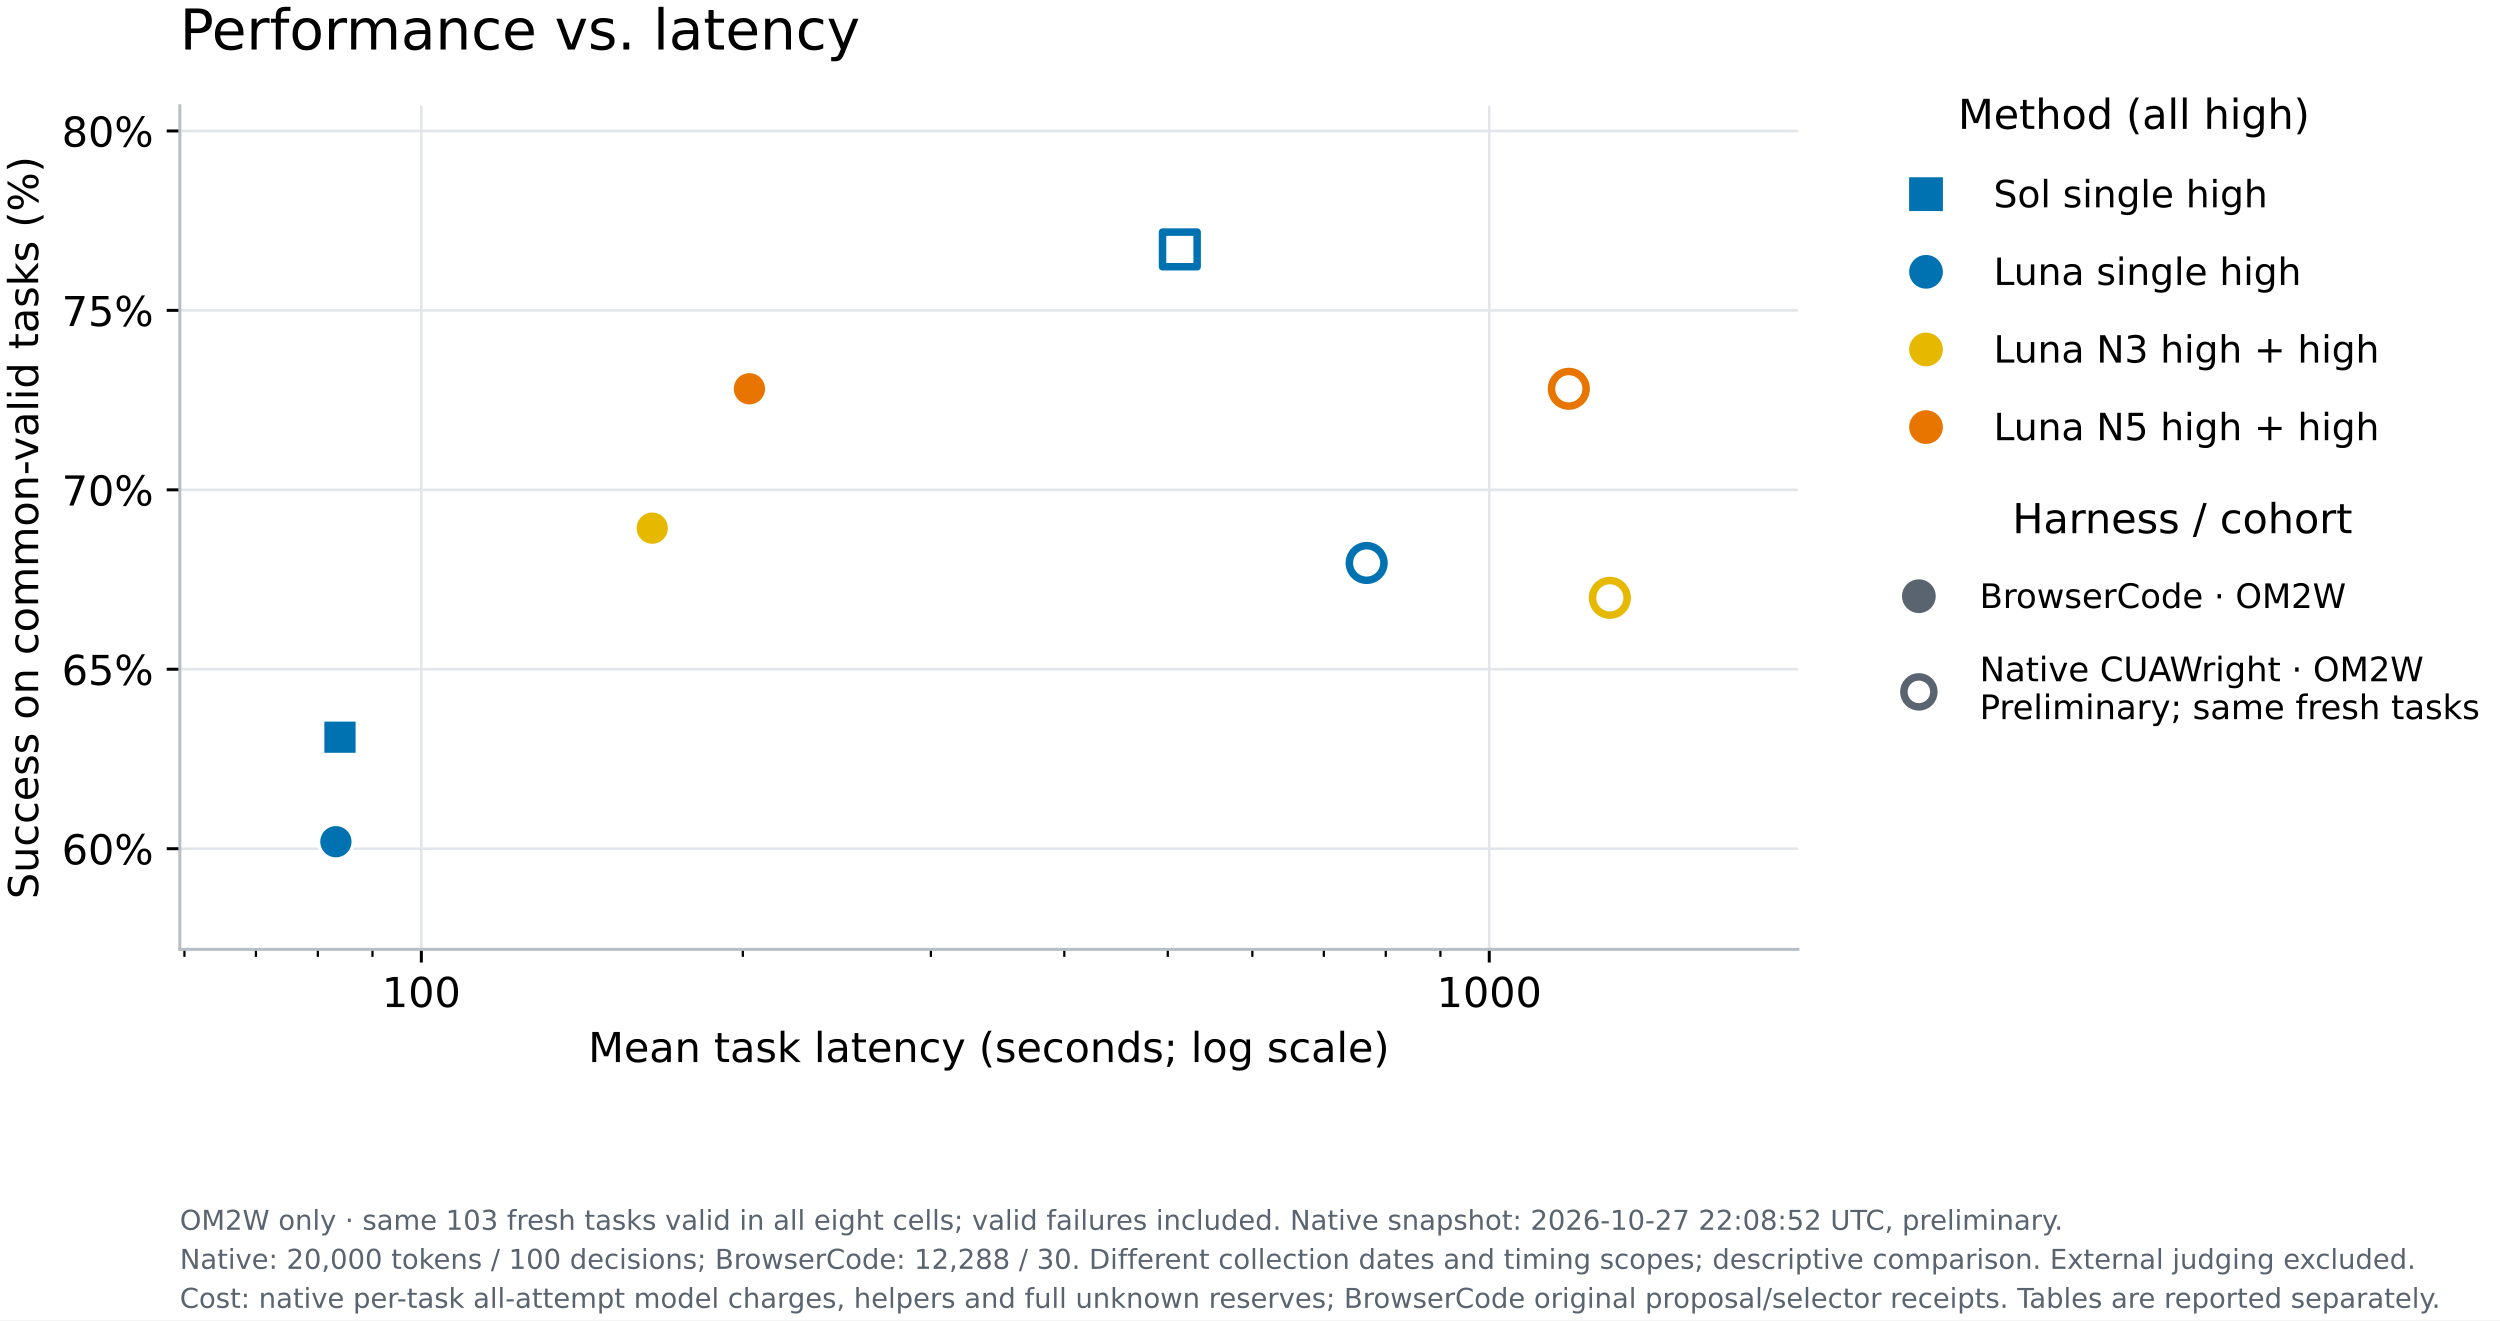
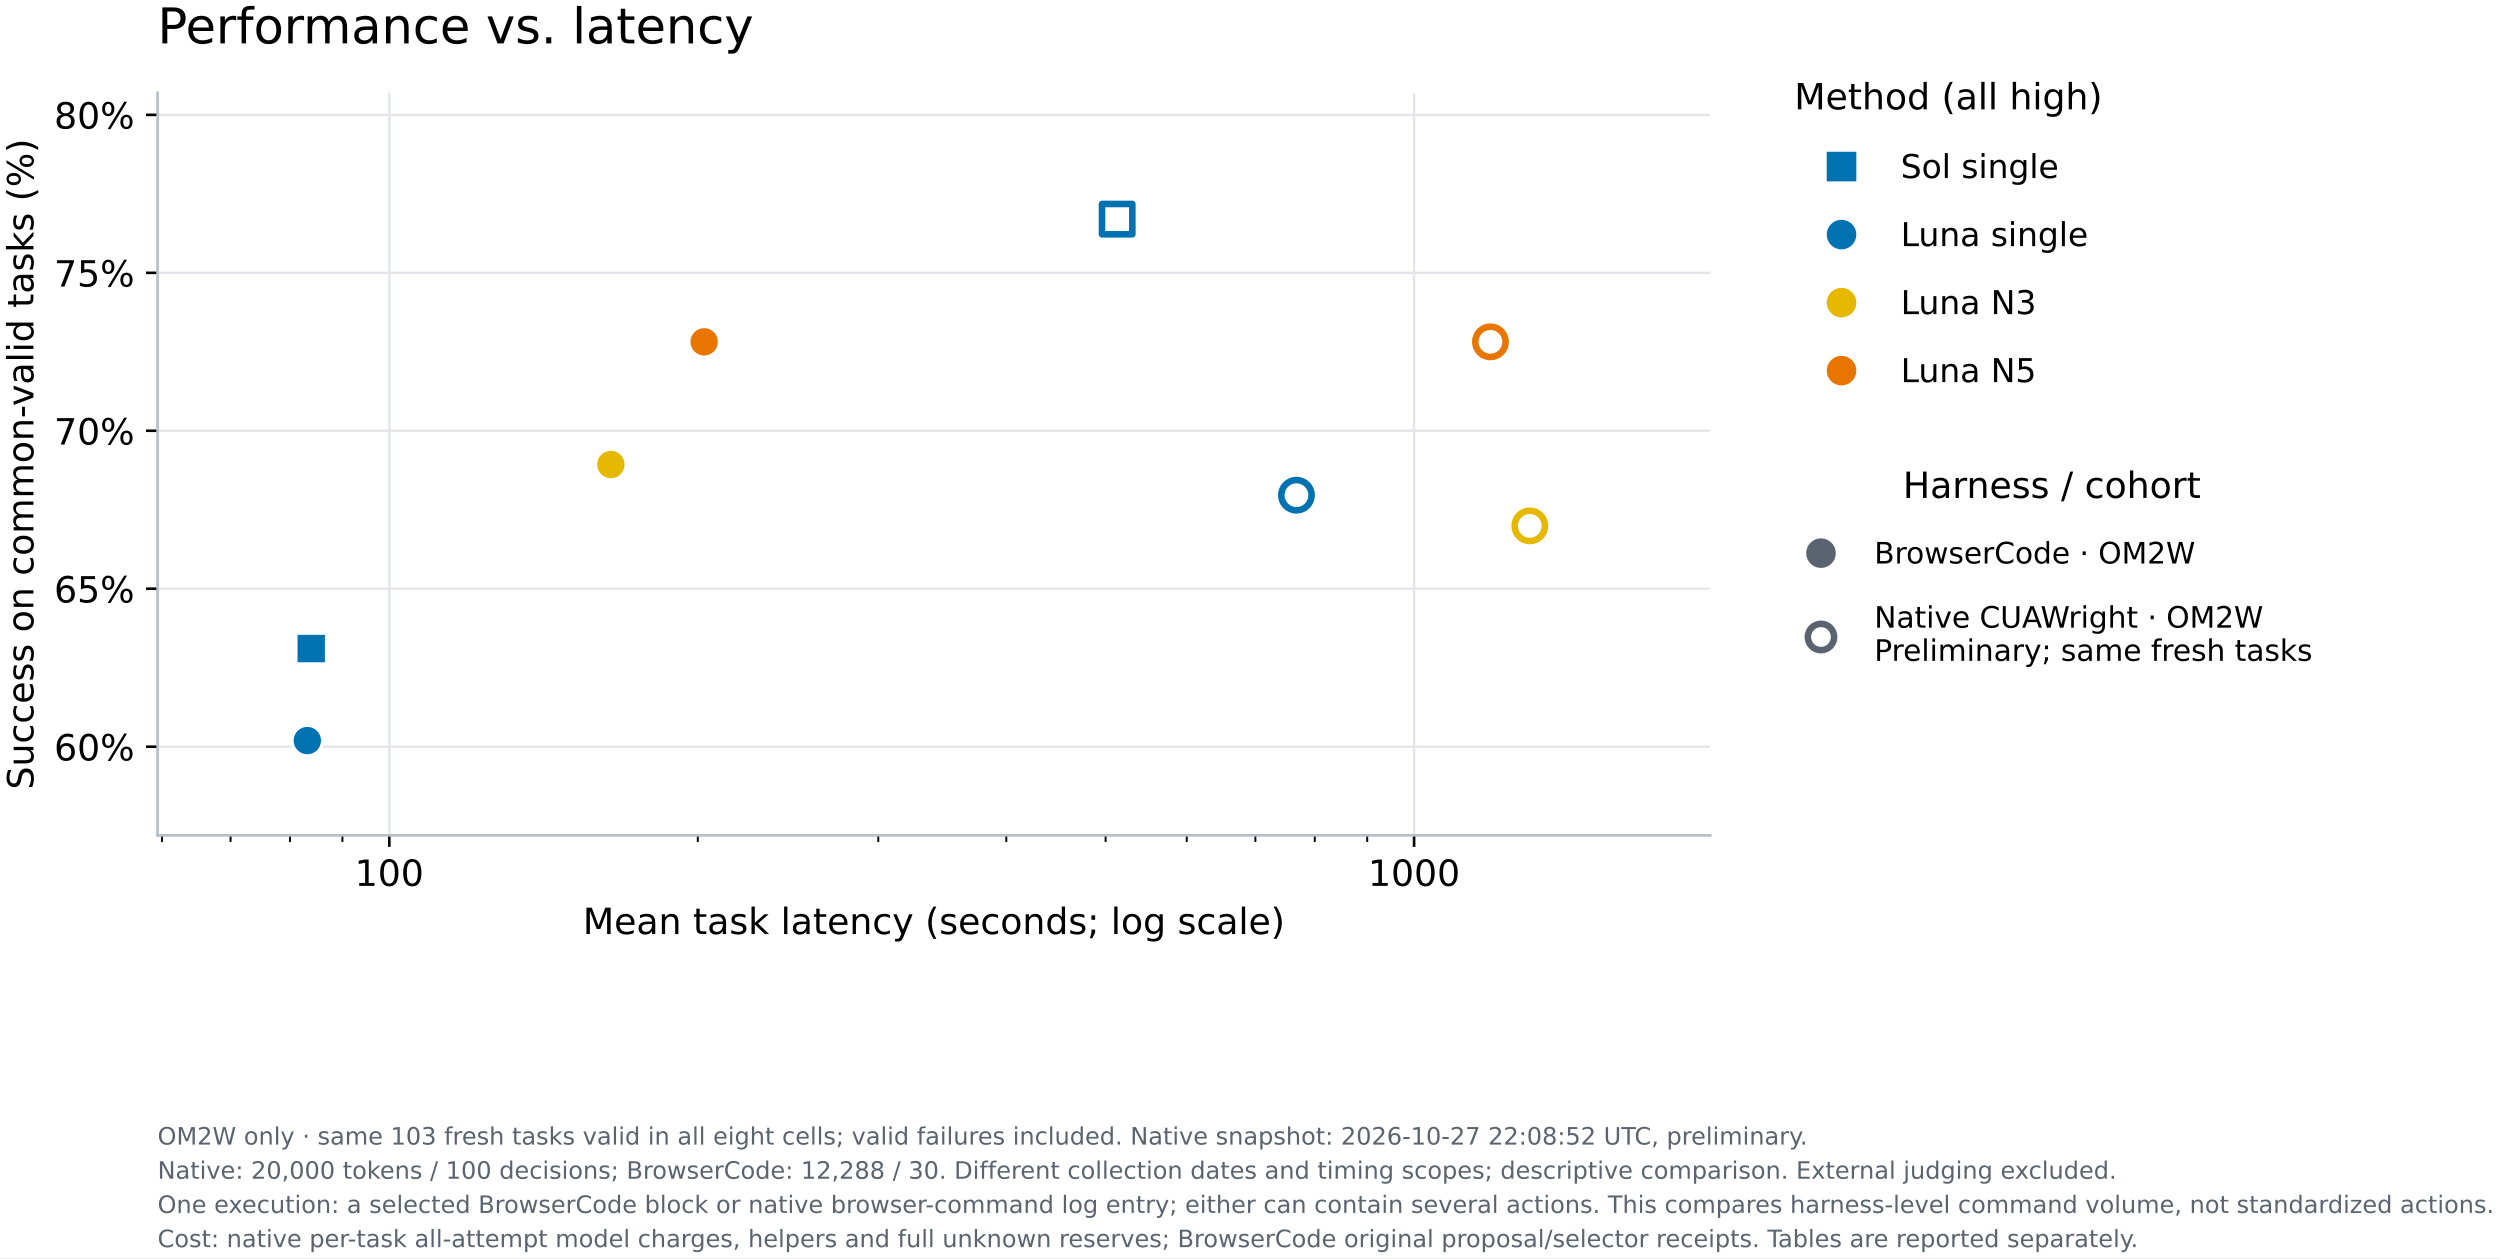
- <svg xmlns="http://www.w3.org/2000/svg" xmlns:xlink="http://www.w3.org/1999/xlink" width="665.801pt" height="351.628pt" viewBox="0 0 665.801 351.628" version="1.1">
+ <svg xmlns="http://www.w3.org/2000/svg" xmlns:xlink="http://www.w3.org/1999/xlink" width="759.912pt" height="382.408pt" viewBox="0 0 759.912 382.408" version="1.1">
  <defs>
    <style type="text/css">*{stroke-linejoin: round; stroke-linecap: butt}</style>
  </defs>
  <g id="figure_1">
    <g id="patch_1">
-       <path d="M 0 351.628 L 665.801 351.628 L 665.801 0 L 0 0 z " style="fill: #ffffff" />
+       <path d="M 0 382.408 L 759.912 382.408 L 759.912 -0 L 0 -0 z " style="fill: #ffffff" />
    </g>
    <g id="axes_1">
      <g id="patch_2">
-         <path d="M 47.895 252.838 L 478.815 252.838 L 478.815 28.198 L 47.895 28.198 z " style="fill: #ffffff" />
+         <path d="M 47.895 253.918 L 519.855 253.918 L 519.855 28.198 L 47.895 28.198 z " style="fill: #ffffff" />
      </g>
      <g id="matplotlib.axis_1">
        <g id="xtick_1">
          <g id="line2d_1">
-             <path d="M 112.213 252.838 L 112.213 28.198 " clip-path="url(#pb0ce93b0a3)" style="fill: none; stroke: #e2e6ea; stroke-width: 0.7; stroke-linecap: square" />
+             <path d="M 118.338 253.918 L 118.338 28.198 " clip-path="url(#p62586a9579)" style="fill: none; stroke: #e2e6ea; stroke-width: 0.7; stroke-linecap: square" />
          </g>
          <g id="line2d_2">
            <defs>
-               <path id="ma85804d4a4" d="M 0 0 L 0 3.5 " style="stroke: #000000; stroke-width: 0.8" />
+               <path id="m56677db99b" d="M 0 0 L 0 3.5 " style="stroke: #000000; stroke-width: 0.8" />
            </defs>
            <g>
-               <use xlink:href="#ma85804d4a4" x="112.213" y="252.838" style="stroke: #000000; stroke-width: 0.8" />
+               <use xlink:href="#m56677db99b" x="118.338" y="253.918" style="stroke: #000000; stroke-width: 0.8" />
            </g>
          </g>
          <g id="text_1">
-             <text style="font-size: 11px; font-family: 'DejaVu Sans'; text-anchor: middle" x="112.213" y="268.196" transform="rotate(-0 112.2129 268.1959)">100</text>
+             <text style="font-size: 11px; font-family: 'DejaVu Sans'; text-anchor: middle" x="118.338" y="269.276" transform="rotate(-0 118.3384 269.2759)">100</text>
          </g>
        </g>
        <g id="xtick_2">
          <g id="line2d_3">
-             <path d="M 396.62 252.838 L 396.62 28.198 " clip-path="url(#pb0ce93b0a3)" style="fill: none; stroke: #e2e6ea; stroke-width: 0.7; stroke-linecap: square" />
+             <path d="M 429.832 253.918 L 429.832 28.198 " clip-path="url(#p62586a9579)" style="fill: none; stroke: #e2e6ea; stroke-width: 0.7; stroke-linecap: square" />
          </g>
          <g id="line2d_4">
            <g>
-               <use xlink:href="#ma85804d4a4" x="396.62" y="252.838" style="stroke: #000000; stroke-width: 0.8" />
+               <use xlink:href="#m56677db99b" x="429.832" y="253.918" style="stroke: #000000; stroke-width: 0.8" />
            </g>
          </g>
          <g id="text_2">
-             <text style="font-size: 11px; font-family: 'DejaVu Sans'; text-anchor: middle" x="396.62" y="268.196" transform="rotate(-0 396.62 268.1959)">1000</text>
+             <text style="font-size: 11px; font-family: 'DejaVu Sans'; text-anchor: middle" x="429.832" y="269.276" transform="rotate(-0 429.8319 269.2759)">1000</text>
          </g>
        </g>
        <g id="xtick_3">
          <g id="line2d_5">
            <defs>
-               <path id="m3ca123a11f" d="M 0 0 L 0 2 " style="stroke: #000000; stroke-width: 0.6" />
+               <path id="m0b329ece5d" d="M 0 0 L 0 2 " style="stroke: #000000; stroke-width: 0.6" />
            </defs>
            <g>
-               <use xlink:href="#m3ca123a11f" x="49.117" y="252.838" style="stroke: #000000; stroke-width: 0.6" />
+               <use xlink:href="#m0b329ece5d" x="49.234" y="253.918" style="stroke: #000000; stroke-width: 0.6" />
            </g>
          </g>
        </g>
        <g id="xtick_4">
          <g id="line2d_6">
            <g>
-               <use xlink:href="#m3ca123a11f" x="68.158" y="252.838" style="stroke: #000000; stroke-width: 0.6" />
+               <use xlink:href="#m0b329ece5d" x="70.087" y="253.918" style="stroke: #000000; stroke-width: 0.6" />
            </g>
          </g>
        </g>
        <g id="xtick_5">
          <g id="line2d_7">
            <g>
-               <use xlink:href="#m3ca123a11f" x="84.651" y="252.838" style="stroke: #000000; stroke-width: 0.6" />
+               <use xlink:href="#m0b329ece5d" x="88.152" y="253.918" style="stroke: #000000; stroke-width: 0.6" />
            </g>
          </g>
        </g>
        <g id="xtick_6">
          <g id="line2d_8">
            <g>
-               <use xlink:href="#m3ca123a11f" x="99.199" y="252.838" style="stroke: #000000; stroke-width: 0.6" />
+               <use xlink:href="#m0b329ece5d" x="104.085" y="253.918" style="stroke: #000000; stroke-width: 0.6" />
            </g>
          </g>
        </g>
        <g id="xtick_7">
          <g id="line2d_9">
            <g>
-               <use xlink:href="#m3ca123a11f" x="197.828" y="252.838" style="stroke: #000000; stroke-width: 0.6" />
+               <use xlink:href="#m0b329ece5d" x="212.107" y="253.918" style="stroke: #000000; stroke-width: 0.6" />
            </g>
          </g>
        </g>
        <g id="xtick_8">
          <g id="line2d_10">
            <g>
-               <use xlink:href="#m3ca123a11f" x="247.91" y="252.838" style="stroke: #000000; stroke-width: 0.6" />
+               <use xlink:href="#m0b329ece5d" x="266.959" y="253.918" style="stroke: #000000; stroke-width: 0.6" />
            </g>
          </g>
        </g>
        <g id="xtick_9">
          <g id="line2d_11">
            <g>
-               <use xlink:href="#m3ca123a11f" x="283.443" y="252.838" style="stroke: #000000; stroke-width: 0.6" />
+               <use xlink:href="#m0b329ece5d" x="305.876" y="253.918" style="stroke: #000000; stroke-width: 0.6" />
            </g>
          </g>
        </g>
        <g id="xtick_10">
          <g id="line2d_12">
            <g>
-               <use xlink:href="#m3ca123a11f" x="311.005" y="252.838" style="stroke: #000000; stroke-width: 0.6" />
+               <use xlink:href="#m0b329ece5d" x="336.063" y="253.918" style="stroke: #000000; stroke-width: 0.6" />
            </g>
          </g>
        </g>
        <g id="xtick_11">
          <g id="line2d_13">
            <g>
-               <use xlink:href="#m3ca123a11f" x="333.525" y="252.838" style="stroke: #000000; stroke-width: 0.6" />
+               <use xlink:href="#m0b329ece5d" x="360.727" y="253.918" style="stroke: #000000; stroke-width: 0.6" />
            </g>
          </g>
        </g>
        <g id="xtick_12">
          <g id="line2d_14">
            <g>
-               <use xlink:href="#m3ca123a11f" x="352.565" y="252.838" style="stroke: #000000; stroke-width: 0.6" />
+               <use xlink:href="#m0b329ece5d" x="381.581" y="253.918" style="stroke: #000000; stroke-width: 0.6" />
            </g>
          </g>
        </g>
        <g id="xtick_13">
          <g id="line2d_15">
            <g>
-               <use xlink:href="#m3ca123a11f" x="369.058" y="252.838" style="stroke: #000000; stroke-width: 0.6" />
+               <use xlink:href="#m0b329ece5d" x="399.645" y="253.918" style="stroke: #000000; stroke-width: 0.6" />
            </g>
          </g>
        </g>
        <g id="xtick_14">
          <g id="line2d_16">
            <g>
-               <use xlink:href="#m3ca123a11f" x="383.606" y="252.838" style="stroke: #000000; stroke-width: 0.6" />
+               <use xlink:href="#m0b329ece5d" x="415.579" y="253.918" style="stroke: #000000; stroke-width: 0.6" />
            </g>
          </g>
        </g>
        <g id="text_3">
-           <text style="font-size: 11px; font-family: 'DejaVu Sans'; text-anchor: middle" x="263.355" y="282.842" transform="rotate(-0 263.3552 282.8419)">Mean task latency (seconds; log scale)</text>
+           <text style="font-size: 11px; font-family: 'DejaVu Sans'; text-anchor: middle" x="283.875" y="283.922" transform="rotate(-0 283.8752 283.9219)">Mean task latency (seconds; log scale)</text>
        </g>
      </g>
      <g id="matplotlib.axis_2">
        <g id="ytick_1">
          <g id="line2d_17">
-             <path d="M 47.895 226.022 L 478.815 226.022 " clip-path="url(#pb0ce93b0a3)" style="fill: none; stroke: #e2e6ea; stroke-width: 0.7; stroke-linecap: square" />
+             <path d="M 47.895 226.973 L 519.855 226.973 " clip-path="url(#p62586a9579)" style="fill: none; stroke: #e2e6ea; stroke-width: 0.7; stroke-linecap: square" />
          </g>
          <g id="line2d_18">
            <defs>
-               <path id="mf1a2ca273d" d="M 0 0 L -3.5 0 " style="stroke: #000000; stroke-width: 0.8" />
+               <path id="m527679c32b" d="M 0 0 L -3.5 0 " style="stroke: #000000; stroke-width: 0.8" />
            </defs>
            <g>
-               <use xlink:href="#mf1a2ca273d" x="47.895" y="226.022" style="stroke: #000000; stroke-width: 0.8" />
+               <use xlink:href="#m527679c32b" x="47.895" y="226.973" style="stroke: #000000; stroke-width: 0.8" />
            </g>
          </g>
          <g id="text_4">
-             <text style="font-size: 11px; font-family: 'DejaVu Sans'; text-anchor: end" x="40.895" y="230.201" transform="rotate(-0 40.89516 230.201)">60%</text>
+             <text style="font-size: 11px; font-family: 'DejaVu Sans'; text-anchor: end" x="40.895" y="231.152" transform="rotate(-0 40.89516 231.1521)">60%</text>
          </g>
        </g>
        <g id="ytick_2">
          <g id="line2d_19">
-             <path d="M 47.895 178.236 L 478.815 178.236 " clip-path="url(#pb0ce93b0a3)" style="fill: none; stroke: #e2e6ea; stroke-width: 0.7; stroke-linecap: square" />
+             <path d="M 47.895 178.957 L 519.855 178.957 " clip-path="url(#p62586a9579)" style="fill: none; stroke: #e2e6ea; stroke-width: 0.7; stroke-linecap: square" />
          </g>
          <g id="line2d_20">
            <g>
-               <use xlink:href="#mf1a2ca273d" x="47.895" y="178.236" style="stroke: #000000; stroke-width: 0.8" />
+               <use xlink:href="#m527679c32b" x="47.895" y="178.957" style="stroke: #000000; stroke-width: 0.8" />
            </g>
          </g>
          <g id="text_5">
-             <text style="font-size: 11px; font-family: 'DejaVu Sans'; text-anchor: end" x="40.895" y="182.415" transform="rotate(-0 40.89516 182.4152)">65%</text>
+             <text style="font-size: 11px; font-family: 'DejaVu Sans'; text-anchor: end" x="40.895" y="183.136" transform="rotate(-0 40.89516 183.1365)">65%</text>
          </g>
        </g>
        <g id="ytick_3">
          <g id="line2d_21">
-             <path d="M 47.895 130.45 L 478.815 130.45 " clip-path="url(#pb0ce93b0a3)" style="fill: none; stroke: #e2e6ea; stroke-width: 0.7; stroke-linecap: square" />
+             <path d="M 47.895 130.942 L 519.855 130.942 " clip-path="url(#p62586a9579)" style="fill: none; stroke: #e2e6ea; stroke-width: 0.7; stroke-linecap: square" />
          </g>
          <g id="line2d_22">
            <g>
-               <use xlink:href="#mf1a2ca273d" x="47.895" y="130.45" style="stroke: #000000; stroke-width: 0.8" />
+               <use xlink:href="#m527679c32b" x="47.895" y="130.942" style="stroke: #000000; stroke-width: 0.8" />
            </g>
          </g>
          <g id="text_6">
-             <text style="font-size: 11px; font-family: 'DejaVu Sans'; text-anchor: end" x="40.895" y="134.629" transform="rotate(-0 40.89516 134.6293)">70%</text>
+             <text style="font-size: 11px; font-family: 'DejaVu Sans'; text-anchor: end" x="40.895" y="135.121" transform="rotate(-0 40.89516 135.1209)">70%</text>
          </g>
        </g>
        <g id="ytick_4">
          <g id="line2d_23">
-             <path d="M 47.895 82.664 L 478.815 82.664 " clip-path="url(#pb0ce93b0a3)" style="fill: none; stroke: #e2e6ea; stroke-width: 0.7; stroke-linecap: square" />
+             <path d="M 47.895 82.926 L 519.855 82.926 " clip-path="url(#p62586a9579)" style="fill: none; stroke: #e2e6ea; stroke-width: 0.7; stroke-linecap: square" />
          </g>
          <g id="line2d_24">
            <g>
-               <use xlink:href="#mf1a2ca273d" x="47.895" y="82.664" style="stroke: #000000; stroke-width: 0.8" />
+               <use xlink:href="#m527679c32b" x="47.895" y="82.926" style="stroke: #000000; stroke-width: 0.8" />
            </g>
          </g>
          <g id="text_7">
-             <text style="font-size: 11px; font-family: 'DejaVu Sans'; text-anchor: end" x="40.895" y="86.843" transform="rotate(-0 40.89516 86.84341)">75%</text>
+             <text style="font-size: 11px; font-family: 'DejaVu Sans'; text-anchor: end" x="40.895" y="87.105" transform="rotate(-0 40.89516 87.10527)">75%</text>
          </g>
        </g>
        <g id="ytick_5">
          <g id="line2d_25">
-             <path d="M 47.895 34.878 L 478.815 34.878 " clip-path="url(#pb0ce93b0a3)" style="fill: none; stroke: #e2e6ea; stroke-width: 0.7; stroke-linecap: square" />
+             <path d="M 47.895 34.911 L 519.855 34.911 " clip-path="url(#p62586a9579)" style="fill: none; stroke: #e2e6ea; stroke-width: 0.7; stroke-linecap: square" />
          </g>
          <g id="line2d_26">
            <g>
-               <use xlink:href="#mf1a2ca273d" x="47.895" y="34.878" style="stroke: #000000; stroke-width: 0.8" />
+               <use xlink:href="#m527679c32b" x="47.895" y="34.911" style="stroke: #000000; stroke-width: 0.8" />
            </g>
          </g>
          <g id="text_8">
-             <text style="font-size: 11px; font-family: 'DejaVu Sans'; text-anchor: end" x="40.895" y="39.058" transform="rotate(-0 40.89516 39.05754)">80%</text>
+             <text style="font-size: 11px; font-family: 'DejaVu Sans'; text-anchor: end" x="40.895" y="39.09" transform="rotate(-0 40.89516 39.08966)">80%</text>
          </g>
        </g>
        <g id="text_9">
-           <text style="font-size: 11px; font-family: 'DejaVu Sans'; text-anchor: middle" x="10.158" y="140.518" transform="rotate(-90 10.15828 140.5177)">Success on common-valid tasks (%)</text>
+           <text style="font-size: 11px; font-family: 'DejaVu Sans'; text-anchor: middle" x="10.158" y="141.058" transform="rotate(-90 10.15828 141.0577)">Success on common-valid tasks (%)</text>
        </g>
      </g>
      <g id="patch_3">
-         <path d="M 47.895 252.838 L 47.895 28.198 " style="fill: none; stroke: #b7bec7; stroke-width: 0.8; stroke-linejoin: miter; stroke-linecap: square" />
+         <path d="M 47.895 253.918 L 47.895 28.198 " style="fill: none; stroke: #b7bec7; stroke-width: 0.8; stroke-linejoin: miter; stroke-linecap: square" />
      </g>
      <g id="patch_4">
-         <path d="M 47.895 252.838 L 478.815 252.838 " style="fill: none; stroke: #b7bec7; stroke-width: 0.8; stroke-linejoin: miter; stroke-linecap: square" />
+         <path d="M 47.895 253.918 L 519.855 253.918 " style="fill: none; stroke: #b7bec7; stroke-width: 0.8; stroke-linejoin: miter; stroke-linecap: square" />
      </g>
      <g id="PathCollection_1">
        <defs>
-           <path id="maf499bff65" d="M -4.61 4.61 L 4.61 4.61 L 4.61 -4.61 L -4.61 -4.61 z " style="stroke: #ffffff; stroke-width: 0.9" />
-         </defs>
-         <g clip-path="url(#pb0ce93b0a3)">
-           <use xlink:href="#maf499bff65" x="90.541" y="196.33" style="fill: #0072b2; stroke: #ffffff; stroke-width: 0.9" />
+           <path id="m4db659b1d6" d="M -4.61 4.61 L 4.61 4.61 L 4.61 -4.61 L -4.61 -4.61 z " style="stroke: #ffffff; stroke-width: 0.9" />
+         </defs>
+         <g clip-path="url(#p62586a9579)">
+           <use xlink:href="#m4db659b1d6" x="94.602" y="197.138" style="fill: #0072b2; stroke: #ffffff; stroke-width: 0.9" />
        </g>
      </g>
      <g id="PathCollection_2">
        <defs>
-           <path id="maa5b90ce36" d="M 0 4.61 C 1.223 4.61 2.395 4.124 3.26 3.26 C 4.124 2.395 4.61 1.223 4.61 0 C 4.61 -1.223 4.124 -2.395 3.26 -3.26 C 2.395 -4.124 1.223 -4.61 0 -4.61 C -1.223 -4.61 -2.395 -4.124 -3.26 -3.26 C -4.124 -2.395 -4.61 -1.223 -4.61 0 C -4.61 1.223 -4.124 2.395 -3.26 3.26 C -2.395 4.124 -1.223 4.61 0 4.61 z " style="stroke: #ffffff; stroke-width: 0.9" />
-         </defs>
-         <g clip-path="url(#pb0ce93b0a3)">
-           <use xlink:href="#maa5b90ce36" x="89.455" y="224.166" style="fill: #0072b2; stroke: #ffffff; stroke-width: 0.9" />
+           <path id="m3f9b9873b3" d="M 0 4.61 C 1.223 4.61 2.395 4.124 3.26 3.26 C 4.124 2.395 4.61 1.223 4.61 0 C 4.61 -1.223 4.124 -2.395 3.26 -3.26 C 2.395 -4.124 1.223 -4.61 0 -4.61 C -1.223 -4.61 -2.395 -4.124 -3.26 -3.26 C -4.124 -2.395 -4.61 -1.223 -4.61 0 C -4.61 1.223 -4.124 2.395 -3.26 3.26 C -2.395 4.124 -1.223 4.61 0 4.61 z " style="stroke: #ffffff; stroke-width: 0.9" />
+         </defs>
+         <g clip-path="url(#p62586a9579)">
+           <use xlink:href="#m3f9b9873b3" x="93.413" y="225.108" style="fill: #0072b2; stroke: #ffffff; stroke-width: 0.9" />
        </g>
      </g>
      <g id="PathCollection_3">
        <defs>
-           <path id="m6eba199307" d="M 0 4.61 C 1.223 4.61 2.395 4.124 3.26 3.26 C 4.124 2.395 4.61 1.223 4.61 0 C 4.61 -1.223 4.124 -2.395 3.26 -3.26 C 2.395 -4.124 1.223 -4.61 0 -4.61 C -1.223 -4.61 -2.395 -4.124 -3.26 -3.26 C -4.124 -2.395 -4.61 -1.223 -4.61 0 C -4.61 1.223 -4.124 2.395 -3.26 3.26 C -2.395 4.124 -1.223 4.61 0 4.61 z " style="stroke: #ffffff; stroke-width: 0.9" />
-         </defs>
-         <g clip-path="url(#pb0ce93b0a3)">
-           <use xlink:href="#m6eba199307" x="173.702" y="140.657" style="fill: #e6b800; stroke: #ffffff; stroke-width: 0.9" />
+           <path id="maebc40ac59" d="M 0 4.61 C 1.223 4.61 2.395 4.124 3.26 3.26 C 4.124 2.395 4.61 1.223 4.61 0 C 4.61 -1.223 4.124 -2.395 3.26 -3.26 C 2.395 -4.124 1.223 -4.61 0 -4.61 C -1.223 -4.61 -2.395 -4.124 -3.26 -3.26 C -4.124 -2.395 -4.61 -1.223 -4.61 0 C -4.61 1.223 -4.124 2.395 -3.26 3.26 C -2.395 4.124 -1.223 4.61 0 4.61 z " style="stroke: #ffffff; stroke-width: 0.9" />
+         </defs>
+         <g clip-path="url(#p62586a9579)">
+           <use xlink:href="#maebc40ac59" x="185.683" y="141.198" style="fill: #e6b800; stroke: #ffffff; stroke-width: 0.9" />
        </g>
      </g>
      <g id="PathCollection_4">
        <defs>
-           <path id="m059abd76b3" d="M 0 4.61 C 1.223 4.61 2.395 4.124 3.26 3.26 C 4.124 2.395 4.61 1.223 4.61 0 C 4.61 -1.223 4.124 -2.395 3.26 -3.26 C 2.395 -4.124 1.223 -4.61 0 -4.61 C -1.223 -4.61 -2.395 -4.124 -3.26 -3.26 C -4.124 -2.395 -4.61 -1.223 -4.61 0 C -4.61 1.223 -4.124 2.395 -3.26 3.26 C -2.395 4.124 -1.223 4.61 0 4.61 z " style="stroke: #ffffff; stroke-width: 0.9" />
-         </defs>
-         <g clip-path="url(#pb0ce93b0a3)">
-           <use xlink:href="#m059abd76b3" x="199.583" y="103.542" style="fill: #e87500; stroke: #ffffff; stroke-width: 0.9" />
+           <path id="m80207a436d" d="M 0 4.61 C 1.223 4.61 2.395 4.124 3.26 3.26 C 4.124 2.395 4.61 1.223 4.61 0 C 4.61 -1.223 4.124 -2.395 3.26 -3.26 C 2.395 -4.124 1.223 -4.61 0 -4.61 C -1.223 -4.61 -2.395 -4.124 -3.26 -3.26 C -4.124 -2.395 -4.61 -1.223 -4.61 0 C -4.61 1.223 -4.124 2.395 -3.26 3.26 C -2.395 4.124 -1.223 4.61 0 4.61 z " style="stroke: #ffffff; stroke-width: 0.9" />
+         </defs>
+         <g clip-path="url(#p62586a9579)">
+           <use xlink:href="#m80207a436d" x="214.03" y="103.904" style="fill: #e87500; stroke: #ffffff; stroke-width: 0.9" />
        </g>
      </g>
      <g id="PathCollection_5">
        <defs>
-           <path id="m9378a2e8fb" d="M -4.61 4.61 L 4.61 4.61 L 4.61 -4.61 L -4.61 -4.61 z " style="stroke: #0072b2; stroke-width: 2" />
-         </defs>
-         <g clip-path="url(#pb0ce93b0a3)">
-           <use xlink:href="#m9378a2e8fb" x="314.215" y="66.426" style="fill: #ffffff; stroke: #0072b2; stroke-width: 2" />
+           <path id="m6b12199556" d="M -4.61 4.61 L 4.61 4.61 L 4.61 -4.61 L -4.61 -4.61 z " style="stroke: #0072b2; stroke-width: 2" />
+         </defs>
+         <g clip-path="url(#p62586a9579)">
+           <use xlink:href="#m6b12199556" x="339.579" y="66.61" style="fill: #ffffff; stroke: #0072b2; stroke-width: 2" />
        </g>
      </g>
      <g id="PathCollection_6">
        <defs>
-           <path id="m293a975902" d="M 0 4.61 C 1.223 4.61 2.395 4.124 3.26 3.26 C 4.124 2.395 4.61 1.223 4.61 0 C 4.61 -1.223 4.124 -2.395 3.26 -3.26 C 2.395 -4.124 1.223 -4.61 0 -4.61 C -1.223 -4.61 -2.395 -4.124 -3.26 -3.26 C -4.124 -2.395 -4.61 -1.223 -4.61 0 C -4.61 1.223 -4.124 2.395 -3.26 3.26 C -2.395 4.124 -1.223 4.61 0 4.61 z " style="stroke: #0072b2; stroke-width: 2" />
-         </defs>
-         <g clip-path="url(#pb0ce93b0a3)">
-           <use xlink:href="#m293a975902" x="363.969" y="149.936" style="fill: #ffffff; stroke: #0072b2; stroke-width: 2" />
+           <path id="m0c4d7224ce" d="M 0 4.61 C 1.223 4.61 2.395 4.124 3.26 3.26 C 4.124 2.395 4.61 1.223 4.61 0 C 4.61 -1.223 4.124 -2.395 3.26 -3.26 C 2.395 -4.124 1.223 -4.61 0 -4.61 C -1.223 -4.61 -2.395 -4.124 -3.26 -3.26 C -4.124 -2.395 -4.61 -1.223 -4.61 0 C -4.61 1.223 -4.124 2.395 -3.26 3.26 C -2.395 4.124 -1.223 4.61 0 4.61 z " style="stroke: #0072b2; stroke-width: 2" />
+         </defs>
+         <g clip-path="url(#p62586a9579)">
+           <use xlink:href="#m0c4d7224ce" x="394.071" y="150.521" style="fill: #ffffff; stroke: #0072b2; stroke-width: 2" />
        </g>
      </g>
      <g id="PathCollection_7">
        <defs>
-           <path id="m9acd928f7b" d="M 0 4.61 C 1.223 4.61 2.395 4.124 3.26 3.26 C 4.124 2.395 4.61 1.223 4.61 0 C 4.61 -1.223 4.124 -2.395 3.26 -3.26 C 2.395 -4.124 1.223 -4.61 0 -4.61 C -1.223 -4.61 -2.395 -4.124 -3.26 -3.26 C -4.124 -2.395 -4.61 -1.223 -4.61 0 C -4.61 1.223 -4.124 2.395 -3.26 3.26 C -2.395 4.124 -1.223 4.61 0 4.61 z " style="stroke: #e6b800; stroke-width: 2" />
-         </defs>
-         <g clip-path="url(#pb0ce93b0a3)">
-           <use xlink:href="#m9acd928f7b" x="428.734" y="159.214" style="fill: #ffffff; stroke: #e6b800; stroke-width: 2" />
+           <path id="m039c4dde03" d="M 0 4.61 C 1.223 4.61 2.395 4.124 3.26 3.26 C 4.124 2.395 4.61 1.223 4.61 0 C 4.61 -1.223 4.124 -2.395 3.26 -3.26 C 2.395 -4.124 1.223 -4.61 0 -4.61 C -1.223 -4.61 -2.395 -4.124 -3.26 -3.26 C -4.124 -2.395 -4.61 -1.223 -4.61 0 C -4.61 1.223 -4.124 2.395 -3.26 3.26 C -2.395 4.124 -1.223 4.61 0 4.61 z " style="stroke: #e6b800; stroke-width: 2" />
+         </defs>
+         <g clip-path="url(#p62586a9579)">
+           <use xlink:href="#m039c4dde03" x="465.004" y="159.844" style="fill: #ffffff; stroke: #e6b800; stroke-width: 2" />
        </g>
      </g>
      <g id="PathCollection_8">
        <defs>
-           <path id="m514e44f279" d="M 0 4.61 C 1.223 4.61 2.395 4.124 3.26 3.26 C 4.124 2.395 4.61 1.223 4.61 0 C 4.61 -1.223 4.124 -2.395 3.26 -3.26 C 2.395 -4.124 1.223 -4.61 0 -4.61 C -1.223 -4.61 -2.395 -4.124 -3.26 -3.26 C -4.124 -2.395 -4.61 -1.223 -4.61 0 C -4.61 1.223 -4.124 2.395 -3.26 3.26 C -2.395 4.124 -1.223 4.61 0 4.61 z " style="stroke: #e87500; stroke-width: 2" />
-         </defs>
-         <g clip-path="url(#pb0ce93b0a3)">
-           <use xlink:href="#m514e44f279" x="417.808" y="103.542" style="fill: #ffffff; stroke: #e87500; stroke-width: 2" />
+           <path id="m16504a5964" d="M 0 4.61 C 1.223 4.61 2.395 4.124 3.26 3.26 C 4.124 2.395 4.61 1.223 4.61 0 C 4.61 -1.223 4.124 -2.395 3.26 -3.26 C 2.395 -4.124 1.223 -4.61 0 -4.61 C -1.223 -4.61 -2.395 -4.124 -3.26 -3.26 C -4.124 -2.395 -4.61 -1.223 -4.61 0 C -4.61 1.223 -4.124 2.395 -3.26 3.26 C -2.395 4.124 -1.223 4.61 0 4.61 z " style="stroke: #e87500; stroke-width: 2" />
+         </defs>
+         <g clip-path="url(#p62586a9579)">
+           <use xlink:href="#m16504a5964" x="453.038" y="103.904" style="fill: #ffffff; stroke: #e87500; stroke-width: 2" />
        </g>
      </g>
      <g id="text_10">
        <text style="font-size: 15px; font-family: 'DejaVu Sans'; text-anchor: start" x="47.895" y="13.198" transform="rotate(-0 47.89516 13.19766)">Performance vs. latency</text>
      </g>
    </g>
    <g id="text_11">
-       <text style="font-size: 7.3px; font-family: 'DejaVu Sans'; fill: #5a6470" transform="translate(47.89516 327.5234)">OM2W only · same 103 fresh tasks valid in all eight cells; valid failures included. Native snapshot: 2026-10-27 22:08:52 UTC, preliminary.</text>
-       <text style="font-size: 7.3px; font-family: 'DejaVu Sans'; fill: #5a6470" transform="translate(47.89516 337.9165)">Native: 20,000 tokens / 100 decisions; BrowserCode: 12,288 / 30. Different collection dates and timing scopes; descriptive comparison. External judging excluded.</text>
-       <text style="font-size: 7.3px; font-family: 'DejaVu Sans'; fill: #5a6470" transform="translate(47.89516 348.3097)">Cost: native per-task all-attempt model charges, helpers and full unknown reserves; BrowserCode original proposal/selector receipts. Tables are reported separately.</text>
+       <text style="font-size: 7.3px; font-family: 'DejaVu Sans'; fill: #5a6470" transform="translate(47.89516 347.9102)">OM2W only · same 103 fresh tasks valid in all eight cells; valid failures included. Native snapshot: 2026-10-27 22:08:52 UTC, preliminary.</text>
+       <text style="font-size: 7.3px; font-family: 'DejaVu Sans'; fill: #5a6470" transform="translate(47.89516 358.3034)">Native: 20,000 tokens / 100 decisions; BrowserCode: 12,288 / 30. Different collection dates and timing scopes; descriptive comparison. External judging excluded.</text>
+       <text style="font-size: 7.3px; font-family: 'DejaVu Sans'; fill: #5a6470" transform="translate(47.89516 368.6965)">One execution: a selected BrowserCode block or native browser-command log entry; either can contain several actions. This compares harness-level command volume, not standardized actions.</text>
+       <text style="font-size: 7.3px; font-family: 'DejaVu Sans'; fill: #5a6470" transform="translate(47.89516 379.0897)">Cost: native per-task all-attempt model charges, helpers and full unknown reserves; BrowserCode original proposal/selector receipts. Tables are reported separately.</text>
    </g>
    <g id="legend_1">
      <g id="text_12">
-         <text style="font-size: 11px; font-family: 'DejaVu Sans'; text-anchor: start" x="521.471" y="34.324" transform="rotate(-0 521.4713 34.32394)">Method (all high)</text>
+         <text style="font-size: 11px; font-family: 'DejaVu Sans'; text-anchor: start" x="545.415" y="33.244" transform="rotate(-0 545.4152 33.24394)">Method (all high)</text>
      </g>
      <g id="line2d_27">
        <defs>
-           <path id="mf1a143fd89" d="M -4 4 L 4 4 L 4 -4 L -4 -4 z " style="stroke: #0072b2; stroke-linejoin: miter" />
-         </defs>
-         <g>
-           <use xlink:href="#mf1a143fd89" x="512.935" y="51.71" style="fill: #0072b2; stroke: #0072b2; stroke-linejoin: miter" />
+           <path id="m24fa0365fc" d="M -4 4 L 4 4 L 4 -4 L -4 -4 z " style="stroke: #0072b2; stroke-linejoin: miter" />
+         </defs>
+         <g>
+           <use xlink:href="#m24fa0365fc" x="559.757" y="50.63" style="fill: #0072b2; stroke: #0072b2; stroke-linejoin: miter" />
        </g>
      </g>
      <g id="text_13">
-         <text style="font-size: 10px; font-family: 'DejaVu Sans'; text-anchor: start" x="530.935" y="55.21" transform="rotate(-0 530.9352 55.21003)">Sol single high</text>
+         <text style="font-size: 10px; font-family: 'DejaVu Sans'; text-anchor: start" x="577.757" y="54.13" transform="rotate(-0 577.7571 54.13003)">Sol single</text>
      </g>
      <g id="line2d_28">
        <defs>
-           <path id="m2ca4990efa" d="M 0 4 C 1.061 4 2.078 3.579 2.828 2.828 C 3.579 2.078 4 1.061 4 0 C 4 -1.061 3.579 -2.078 2.828 -2.828 C 2.078 -3.579 1.061 -4 0 -4 C -1.061 -4 -2.078 -3.579 -2.828 -2.828 C -3.579 -2.078 -4 -1.061 -4 0 C -4 1.061 -3.579 2.078 -2.828 2.828 C -2.078 3.579 -1.061 4 0 4 z " style="stroke: #0072b2" />
-         </defs>
-         <g>
-           <use xlink:href="#m2ca4990efa" x="512.935" y="72.388" style="fill: #0072b2; stroke: #0072b2" />
+           <path id="m7e2027b87f" d="M 0 4 C 1.061 4 2.078 3.579 2.828 2.828 C 3.579 2.078 4 1.061 4 0 C 4 -1.061 3.579 -2.078 2.828 -2.828 C 2.078 -3.579 1.061 -4 0 -4 C -1.061 -4 -2.078 -3.579 -2.828 -2.828 C -3.579 -2.078 -4 -1.061 -4 0 C -4 1.061 -3.579 2.078 -2.828 2.828 C -2.078 3.579 -1.061 4 0 4 z " style="stroke: #0072b2" />
+         </defs>
+         <g>
+           <use xlink:href="#m7e2027b87f" x="559.757" y="71.308" style="fill: #0072b2; stroke: #0072b2" />
        </g>
      </g>
      <g id="text_14">
-         <text style="font-size: 10px; font-family: 'DejaVu Sans'; text-anchor: start" x="530.935" y="75.888" transform="rotate(-0 530.9352 75.88816)">Luna single high</text>
+         <text style="font-size: 10px; font-family: 'DejaVu Sans'; text-anchor: start" x="577.757" y="74.808" transform="rotate(-0 577.7571 74.80816)">Luna single</text>
      </g>
      <g id="line2d_29">
        <defs>
-           <path id="mf93b86c82f" d="M 0 4 C 1.061 4 2.078 3.579 2.828 2.828 C 3.579 2.078 4 1.061 4 0 C 4 -1.061 3.579 -2.078 2.828 -2.828 C 2.078 -3.579 1.061 -4 0 -4 C -1.061 -4 -2.078 -3.579 -2.828 -2.828 C -3.579 -2.078 -4 -1.061 -4 0 C -4 1.061 -3.579 2.078 -2.828 2.828 C -2.078 3.579 -1.061 4 0 4 z " style="stroke: #e6b800" />
-         </defs>
-         <g>
-           <use xlink:href="#mf93b86c82f" x="512.935" y="93.066" style="fill: #e6b800; stroke: #e6b800" />
+           <path id="m26263a07d1" d="M 0 4 C 1.061 4 2.078 3.579 2.828 2.828 C 3.579 2.078 4 1.061 4 0 C 4 -1.061 3.579 -2.078 2.828 -2.828 C 2.078 -3.579 1.061 -4 0 -4 C -1.061 -4 -2.078 -3.579 -2.828 -2.828 C -3.579 -2.078 -4 -1.061 -4 0 C -4 1.061 -3.579 2.078 -2.828 2.828 C -2.078 3.579 -1.061 4 0 4 z " style="stroke: #e6b800" />
+         </defs>
+         <g>
+           <use xlink:href="#m26263a07d1" x="559.757" y="91.986" style="fill: #e6b800; stroke: #e6b800" />
        </g>
      </g>
      <g id="text_15">
-         <text style="font-size: 10px; font-family: 'DejaVu Sans'; text-anchor: start" x="530.935" y="96.566" transform="rotate(-0 530.9352 96.56628)">Luna N3 high + high</text>
+         <text style="font-size: 10px; font-family: 'DejaVu Sans'; text-anchor: start" x="577.757" y="95.486" transform="rotate(-0 577.7571 95.48628)">Luna N3</text>
      </g>
      <g id="line2d_30">
        <defs>
-           <path id="m7bda1408c6" d="M 0 4 C 1.061 4 2.078 3.579 2.828 2.828 C 3.579 2.078 4 1.061 4 0 C 4 -1.061 3.579 -2.078 2.828 -2.828 C 2.078 -3.579 1.061 -4 0 -4 C -1.061 -4 -2.078 -3.579 -2.828 -2.828 C -3.579 -2.078 -4 -1.061 -4 0 C -4 1.061 -3.579 2.078 -2.828 2.828 C -2.078 3.579 -1.061 4 0 4 z " style="stroke: #e87500" />
-         </defs>
-         <g>
-           <use xlink:href="#m7bda1408c6" x="512.935" y="113.744" style="fill: #e87500; stroke: #e87500" />
+           <path id="m6c28f32542" d="M 0 4 C 1.061 4 2.078 3.579 2.828 2.828 C 3.579 2.078 4 1.061 4 0 C 4 -1.061 3.579 -2.078 2.828 -2.828 C 2.078 -3.579 1.061 -4 0 -4 C -1.061 -4 -2.078 -3.579 -2.828 -2.828 C -3.579 -2.078 -4 -1.061 -4 0 C -4 1.061 -3.579 2.078 -2.828 2.828 C -2.078 3.579 -1.061 4 0 4 z " style="stroke: #e87500" />
+         </defs>
+         <g>
+           <use xlink:href="#m6c28f32542" x="559.757" y="112.664" style="fill: #e87500; stroke: #e87500" />
        </g>
      </g>
      <g id="text_16">
-         <text style="font-size: 10px; font-family: 'DejaVu Sans'; text-anchor: start" x="530.935" y="117.244" transform="rotate(-0 530.9352 117.2444)">Luna N5 high + high</text>
+         <text style="font-size: 10px; font-family: 'DejaVu Sans'; text-anchor: start" x="577.757" y="116.164" transform="rotate(-0 577.7571 116.1644)">Luna N5</text>
      </g>
    </g>
    <g id="legend_2">
      <g id="text_17">
-         <text style="font-size: 11px; font-family: 'DejaVu Sans'; text-anchor: start" x="535.94" y="142" transform="rotate(-0 535.9404 141.9999)">Harness / cohort</text>
+         <text style="font-size: 11px; font-family: 'DejaVu Sans'; text-anchor: start" x="578.42" y="151.36" transform="rotate(-0 578.4204 151.3599)">Harness / cohort</text>
      </g>
      <g id="line2d_31">
        <defs>
-           <path id="m53976161b6" d="M 0 4 C 1.061 4 2.078 3.579 2.828 2.828 C 3.579 2.078 4 1.061 4 0 C 4 -1.061 3.579 -2.078 2.828 -2.828 C 2.078 -3.579 1.061 -4 0 -4 C -1.061 -4 -2.078 -3.579 -2.828 -2.828 C -3.579 -2.078 -4 -1.061 -4 0 C -4 1.061 -3.579 2.078 -2.828 2.828 C -2.078 3.579 -1.061 4 0 4 z " style="stroke: #5a6470" />
-         </defs>
-         <g>
-           <use xlink:href="#m53976161b6" x="511.035" y="158.776" style="fill: #5a6470; stroke: #5a6470" />
+           <path id="m9a731553c7" d="M 0 4 C 1.061 4 2.078 3.579 2.828 2.828 C 3.579 2.078 4 1.061 4 0 C 4 -1.061 3.579 -2.078 2.828 -2.828 C 2.078 -3.579 1.061 -4 0 -4 C -1.061 -4 -2.078 -3.579 -2.828 -2.828 C -3.579 -2.078 -4 -1.061 -4 0 C -4 1.061 -3.579 2.078 -2.828 2.828 C -2.078 3.579 -1.061 4 0 4 z " style="stroke: #5a6470" />
+         </defs>
+         <g>
+           <use xlink:href="#m9a731553c7" x="553.515" y="168.136" style="fill: #5a6470; stroke: #5a6470" />
        </g>
      </g>
      <g id="text_18">
-         <text style="font-size: 9px; font-family: 'DejaVu Sans'; text-anchor: start" x="527.235" y="161.926" transform="rotate(-0 527.2352 161.9262)">BrowserCode · OM2W</text>
+         <text style="font-size: 9px; font-family: 'DejaVu Sans'; text-anchor: start" x="569.715" y="171.286" transform="rotate(-0 569.7152 171.2862)">BrowserCode · OM2W</text>
      </g>
      <g id="line2d_32">
        <defs>
-           <path id="m528c6ce0f2" d="M 0 4 C 1.061 4 2.078 3.579 2.828 2.828 C 3.579 2.078 4 1.061 4 0 C 4 -1.061 3.579 -2.078 2.828 -2.828 C 2.078 -3.579 1.061 -4 0 -4 C -1.061 -4 -2.078 -3.579 -2.828 -2.828 C -3.579 -2.078 -4 -1.061 -4 0 C -4 1.061 -3.579 2.078 -2.828 2.828 C -2.078 3.579 -1.061 4 0 4 z " style="stroke: #5a6470; stroke-width: 2" />
-         </defs>
-         <g>
-           <use xlink:href="#m528c6ce0f2" x="511.035" y="184.261" style="fill: #ffffff; stroke: #5a6470; stroke-width: 2" />
+           <path id="m5c191f5af1" d="M 0 4 C 1.061 4 2.078 3.579 2.828 2.828 C 3.579 2.078 4 1.061 4 0 C 4 -1.061 3.579 -2.078 2.828 -2.828 C 2.078 -3.579 1.061 -4 0 -4 C -1.061 -4 -2.078 -3.579 -2.828 -2.828 C -3.579 -2.078 -4 -1.061 -4 0 C -4 1.061 -3.579 2.078 -2.828 2.828 C -2.078 3.579 -1.061 4 0 4 z " style="stroke: #5a6470; stroke-width: 2" />
+         </defs>
+         <g>
+           <use xlink:href="#m5c191f5af1" x="553.515" y="193.621" style="fill: #ffffff; stroke: #5a6470; stroke-width: 2" />
        </g>
      </g>
      <g id="text_19">
-         <text style="font-size: 9px; font-family: 'DejaVu Sans'" transform="translate(527.2352 181.4365)">Native CUAWright · OM2W</text>
-         <text style="font-size: 9px; font-family: 'DejaVu Sans'" transform="translate(527.2352 191.5145)">Preliminary; same fresh tasks</text>
+         <text style="font-size: 9px; font-family: 'DejaVu Sans'" transform="translate(569.7152 190.7965)">Native CUAWright · OM2W</text>
+         <text style="font-size: 9px; font-family: 'DejaVu Sans'" transform="translate(569.7152 200.8745)">Preliminary; same fresh tasks</text>
      </g>
    </g>
  </g>
  <defs>
-     <clipPath id="pb0ce93b0a3">
-       <rect x="47.895" y="28.198" width="430.92" height="224.64" />
+     <clipPath id="p62586a9579">
+       <rect x="47.895" y="28.198" width="471.96" height="225.72" />
    </clipPath>
  </defs>
</svg>
